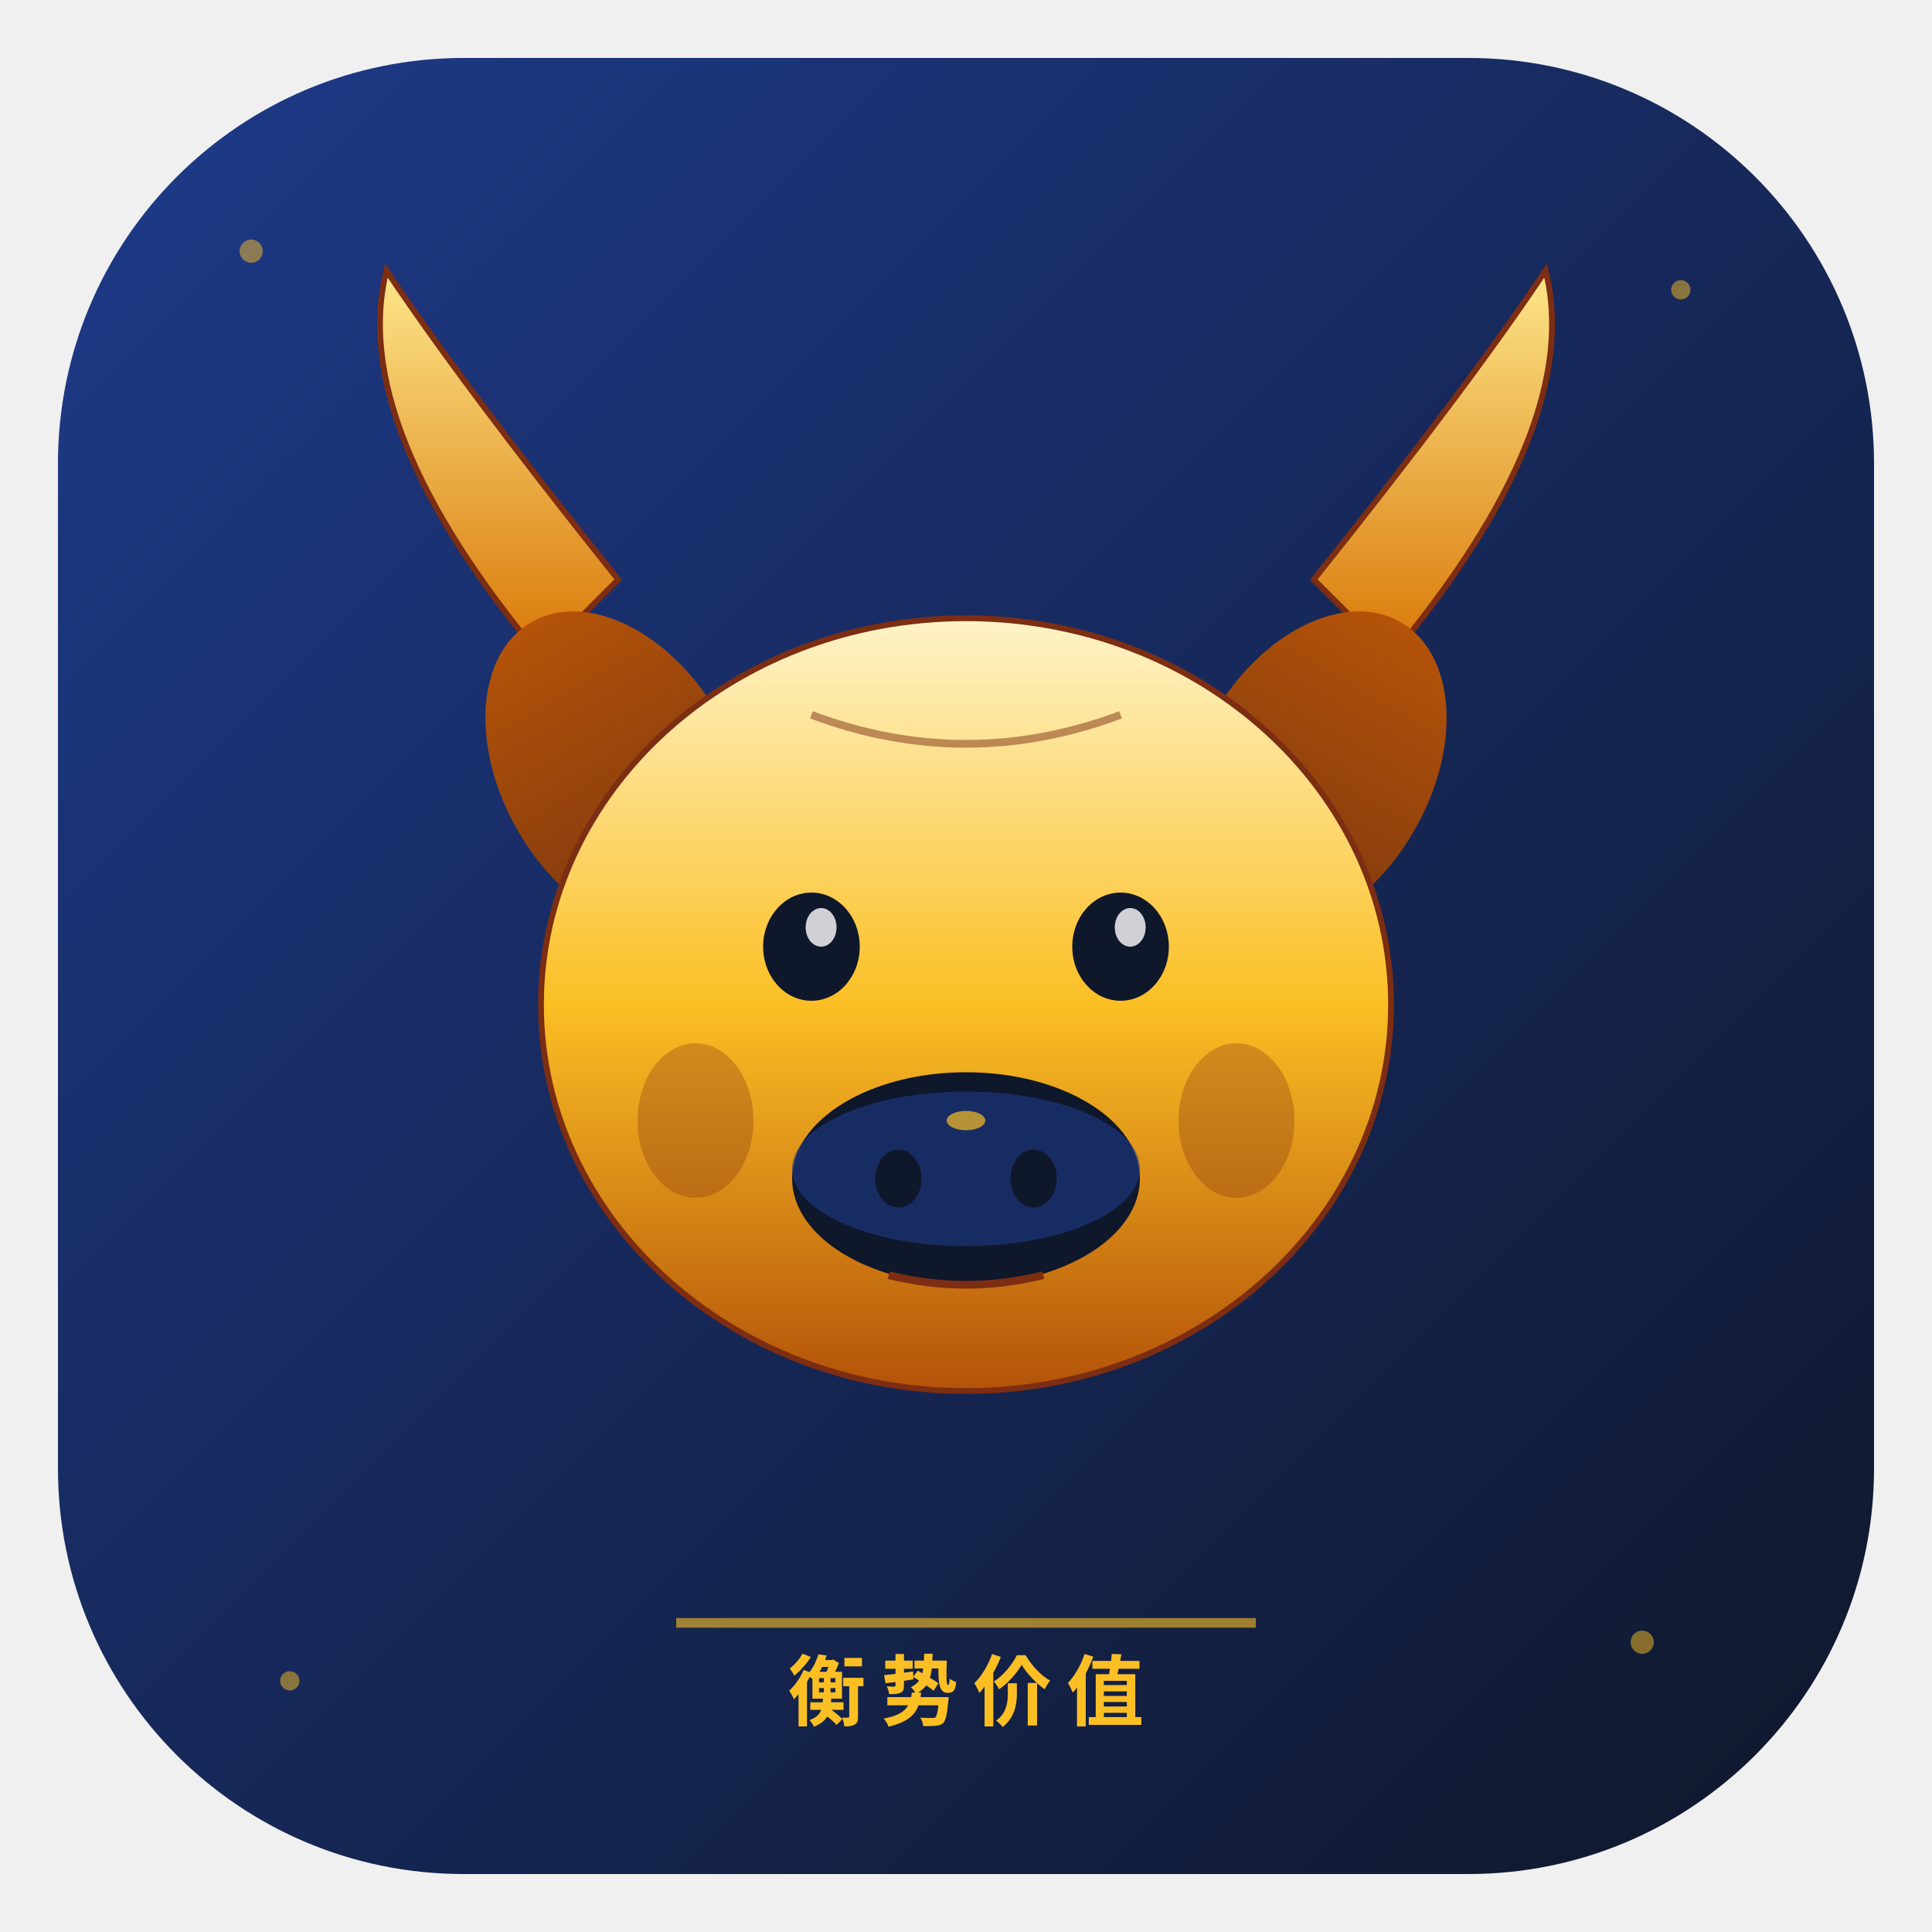
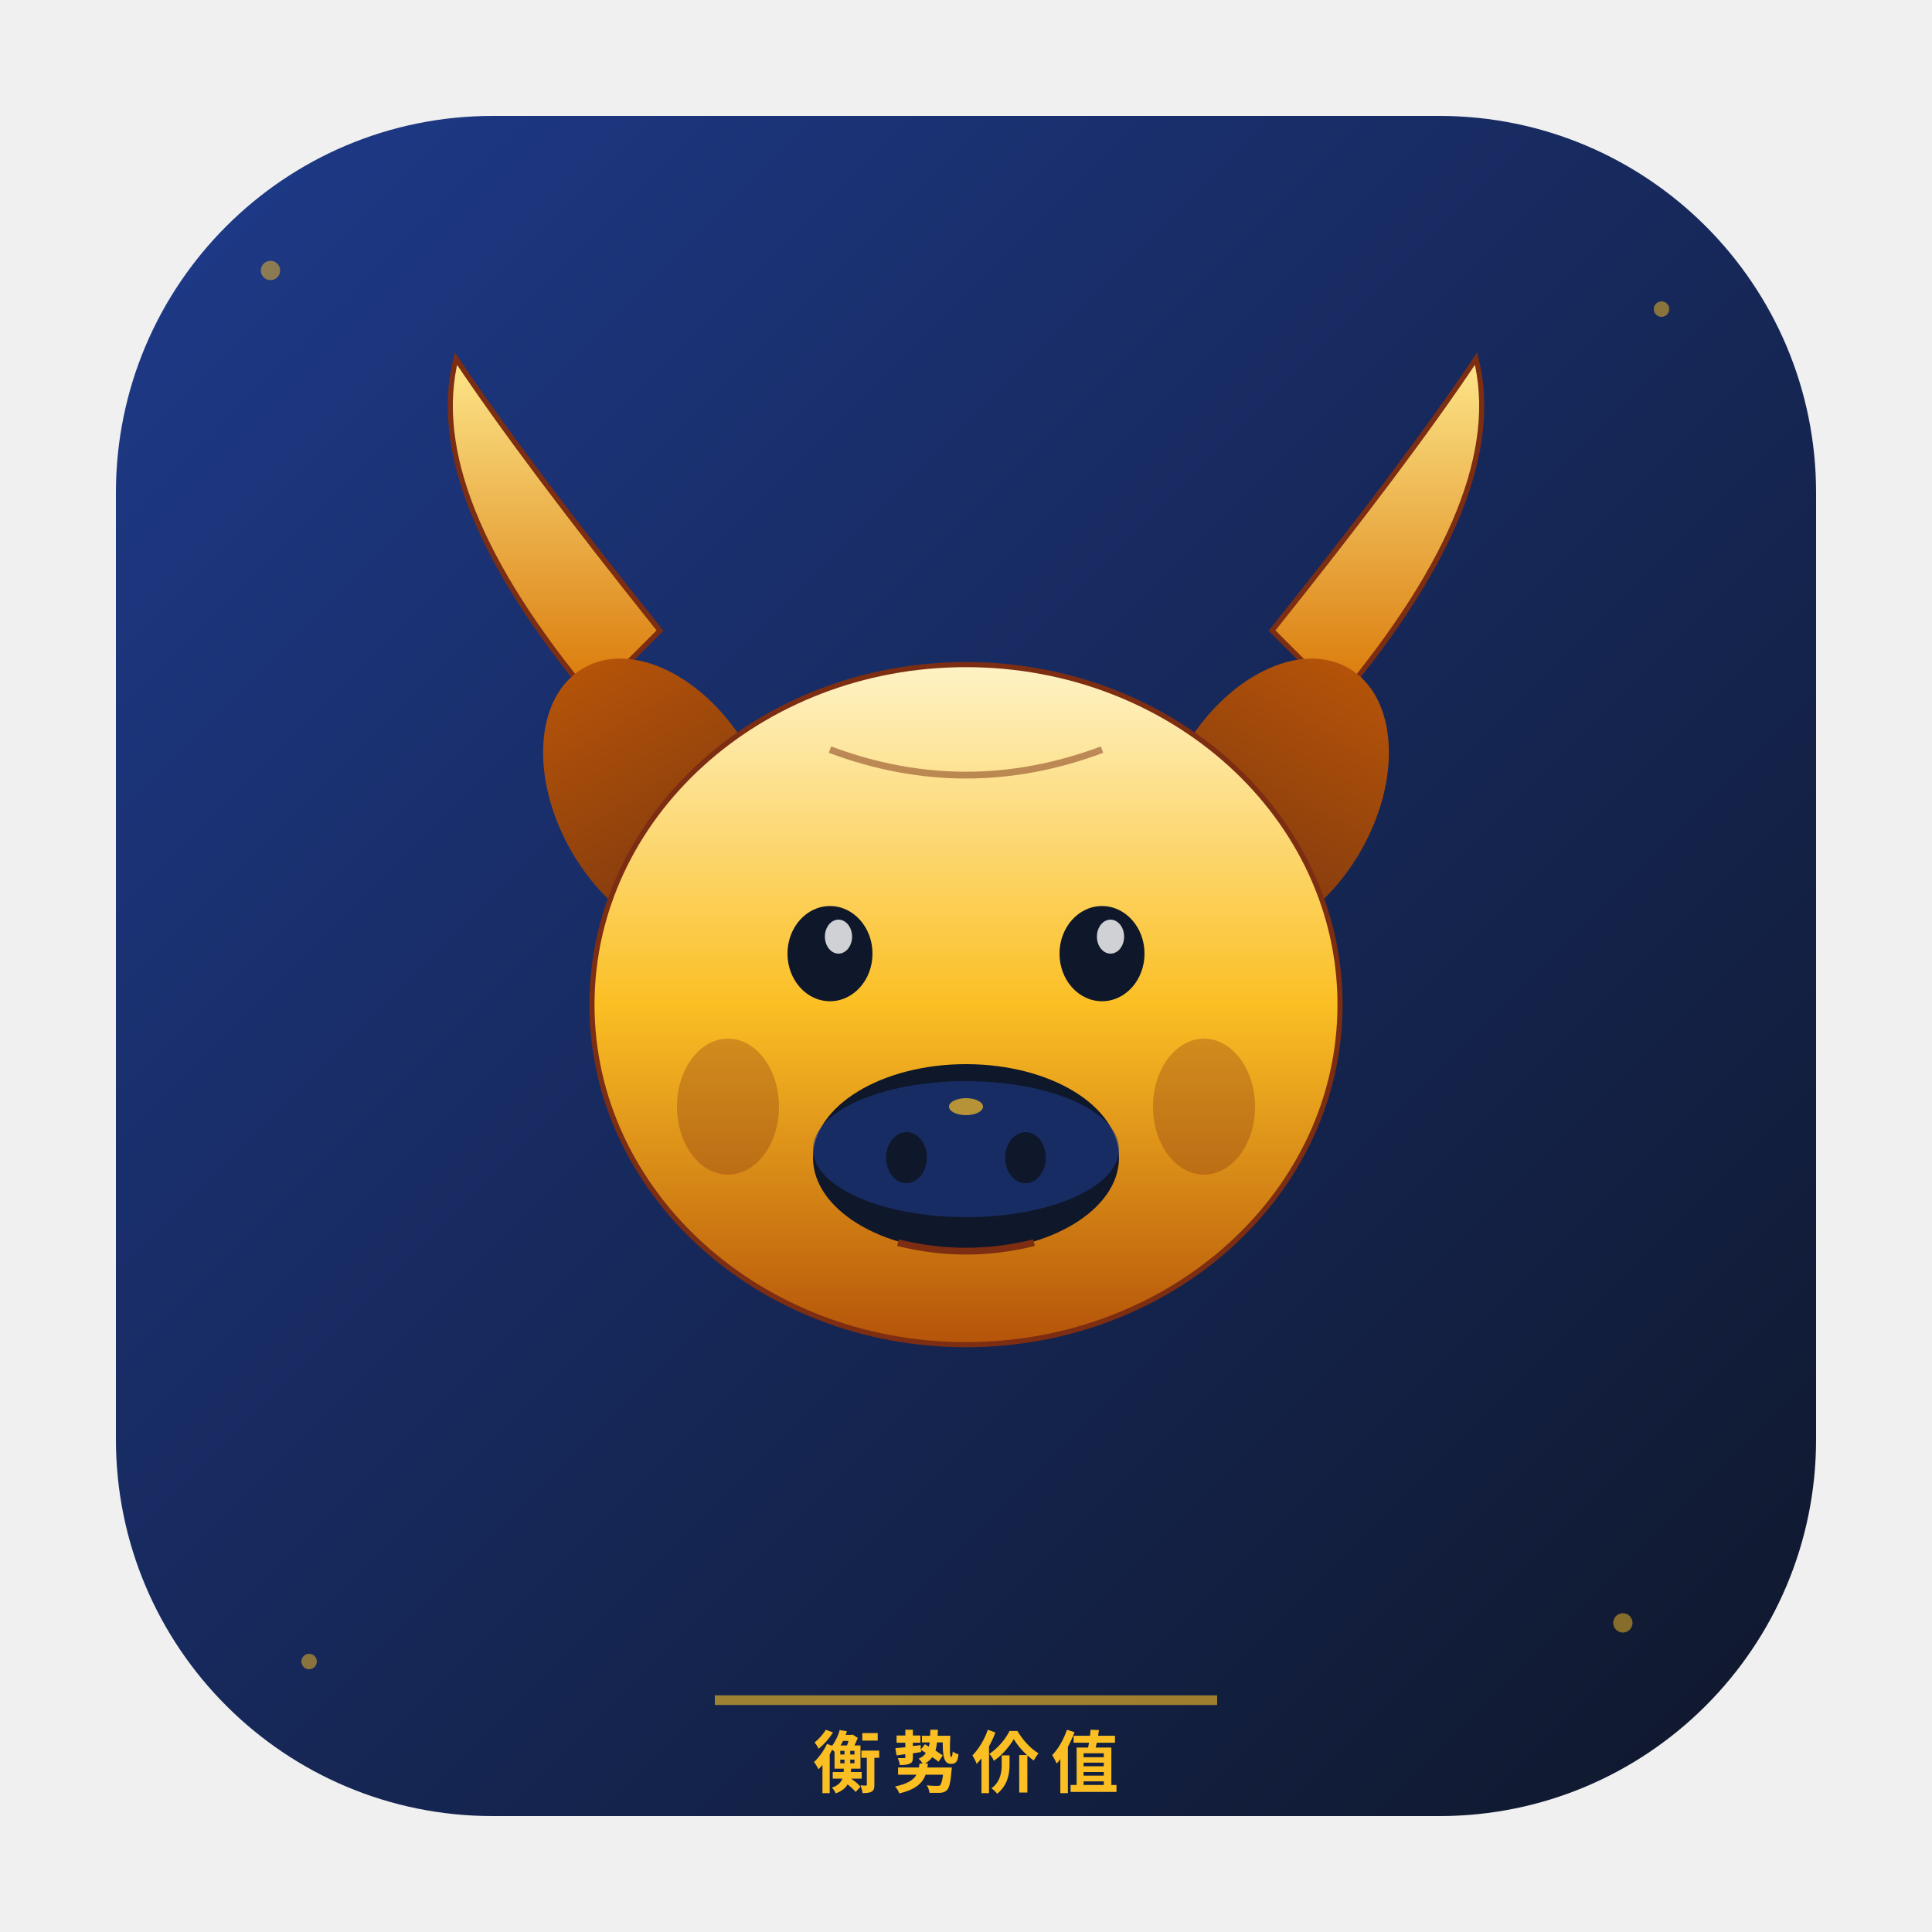
<svg xmlns="http://www.w3.org/2000/svg" viewBox="0 0 100 100" width="1024" height="1024">
  <defs>
    <linearGradient id="bg" x1="0%" y1="0%" x2="100%" y2="100%">
      <stop offset="0%" stop-color="#1e3a8a" />
      <stop offset="100%" stop-color="#0f172a" />
    </linearGradient>
    <linearGradient id="bull-body" x1="0%" y1="0%" x2="0%" y2="100%">
      <stop offset="0%" stop-color="#fef3c7" />
      <stop offset="50%" stop-color="#fbbf24" />
      <stop offset="100%" stop-color="#b45309" />
    </linearGradient>
    <linearGradient id="horn" x1="0%" y1="0%" x2="0%" y2="100%">
      <stop offset="0%" stop-color="#fde68a" />
      <stop offset="100%" stop-color="#d97706" />
    </linearGradient>
    <linearGradient id="ear" x1="0%" y1="0%" x2="0%" y2="100%">
      <stop offset="0%" stop-color="#b45309" />
      <stop offset="100%" stop-color="#78350f" />
    </linearGradient>
    <radialGradient id="shine" cx="35%" cy="30%" r="40%">
      <stop offset="0%" stop-color="#fef9c3" stop-opacity="0.6" />
      <stop offset="100%" stop-color="#fbbf24" stop-opacity="0" />
    </radialGradient>
  </defs>
-   <rect x="3" y="3" width="94" height="94" rx="21" fill="url(#bg)" />
+   <rect x="6" y="6" width="88" height="88" rx="19.5" fill="url(#bg)" />
  <g fill="#fbbf24" opacity="0.5">
-     <circle cx="13" cy="13" r="0.6" />
-     <circle cx="87" cy="15" r="0.5" />
-     <circle cx="15" cy="87" r="0.5" />
-     <circle cx="85" cy="85" r="0.6" />
+     <circle cx="14" cy="14" r="0.5" />
+     <circle cx="86" cy="16" r="0.4" />
+     <circle cx="16" cy="86" r="0.4" />
+     <circle cx="84" cy="84" r="0.5" />
  </g>
-   <g transform="translate(50,52)">
+   <g transform="translate(50,52) scale(0.88)">
    <ellipse cx="0" cy="0" rx="22" ry="20" fill="url(#shine)" />
    <path d="M-22,-18 Q-32,-30 -30,-38 Q-26,-32 -18,-22 Z" fill="url(#horn)" stroke="#7c2d12" stroke-width="0.3" />
    <path d="M22,-18 Q32,-30 30,-38 Q26,-32 18,-22 Z" fill="url(#horn)" stroke="#7c2d12" stroke-width="0.3" />
    <ellipse cx="-18" cy="-12" rx="6" ry="9" fill="url(#ear)" transform="rotate(-30 -18 -12)" />
    <ellipse cx="18" cy="-12" rx="6" ry="9" fill="url(#ear)" transform="rotate(30 18 -12)" />
    <ellipse cx="0" cy="0" rx="22" ry="20" fill="url(#bull-body)" stroke="#7c2d12" stroke-width="0.3" />
    <path d="M-8,-15 Q0,-12 8,-15" stroke="#7c2d12" stroke-width="0.4" fill="none" opacity="0.5" />
    <ellipse cx="-8" cy="-3" rx="2.5" ry="2.8" fill="#0f172a" />
    <ellipse cx="-7.5" cy="-4" rx="0.8" ry="1" fill="#fff" opacity="0.8" />
    <ellipse cx="8" cy="-3" rx="2.5" ry="2.8" fill="#0f172a" />
    <ellipse cx="8.5" cy="-4" rx="0.8" ry="1" fill="#fff" opacity="0.8" />
    <ellipse cx="0" cy="9" rx="9" ry="5.5" fill="#0f172a" />
    <ellipse cx="0" cy="8.5" rx="9" ry="4" fill="#1e3a8a" opacity="0.6" />
    <ellipse cx="-3.5" cy="9" rx="1.2" ry="1.5" fill="#0f172a" />
    <ellipse cx="3.5" cy="9" rx="1.2" ry="1.5" fill="#0f172a" />
    <ellipse cx="0" cy="6" rx="1" ry="0.5" fill="#fbbf24" opacity="0.7" />
    <path d="M-4,14 Q0,15 4,14" stroke="#7c2d12" stroke-width="0.4" fill="none" />
    <ellipse cx="-14" cy="6" rx="3" ry="4" fill="#7c2d12" opacity="0.3" />
    <ellipse cx="14" cy="6" rx="3" ry="4" fill="#7c2d12" opacity="0.3" />
  </g>
-   <g transform="translate(50,84)">
-     <line x1="-15" y1="0" x2="15" y2="0" stroke="#fbbf24" stroke-width="0.5" opacity="0.6" />
-     <text x="0" y="5" text-anchor="middle" font-family="'KaiTi', 'STKaiti', '楷体', serif" font-size="4" font-weight="700" fill="#fbbf24" letter-spacing="0.8">衡势价值</text>
+   <g transform="translate(50,88)">
+     <line x1="-13" y1="0" x2="13" y2="0" stroke="#fbbf24" stroke-width="0.5" opacity="0.6" />
+     <text x="0" y="4.5" text-anchor="middle" font-family="'KaiTi', 'STKaiti', '楷体', serif" font-size="3.5" font-weight="700" fill="#fbbf24" letter-spacing="0.6">衡势价值</text>
  </g>
</svg>
